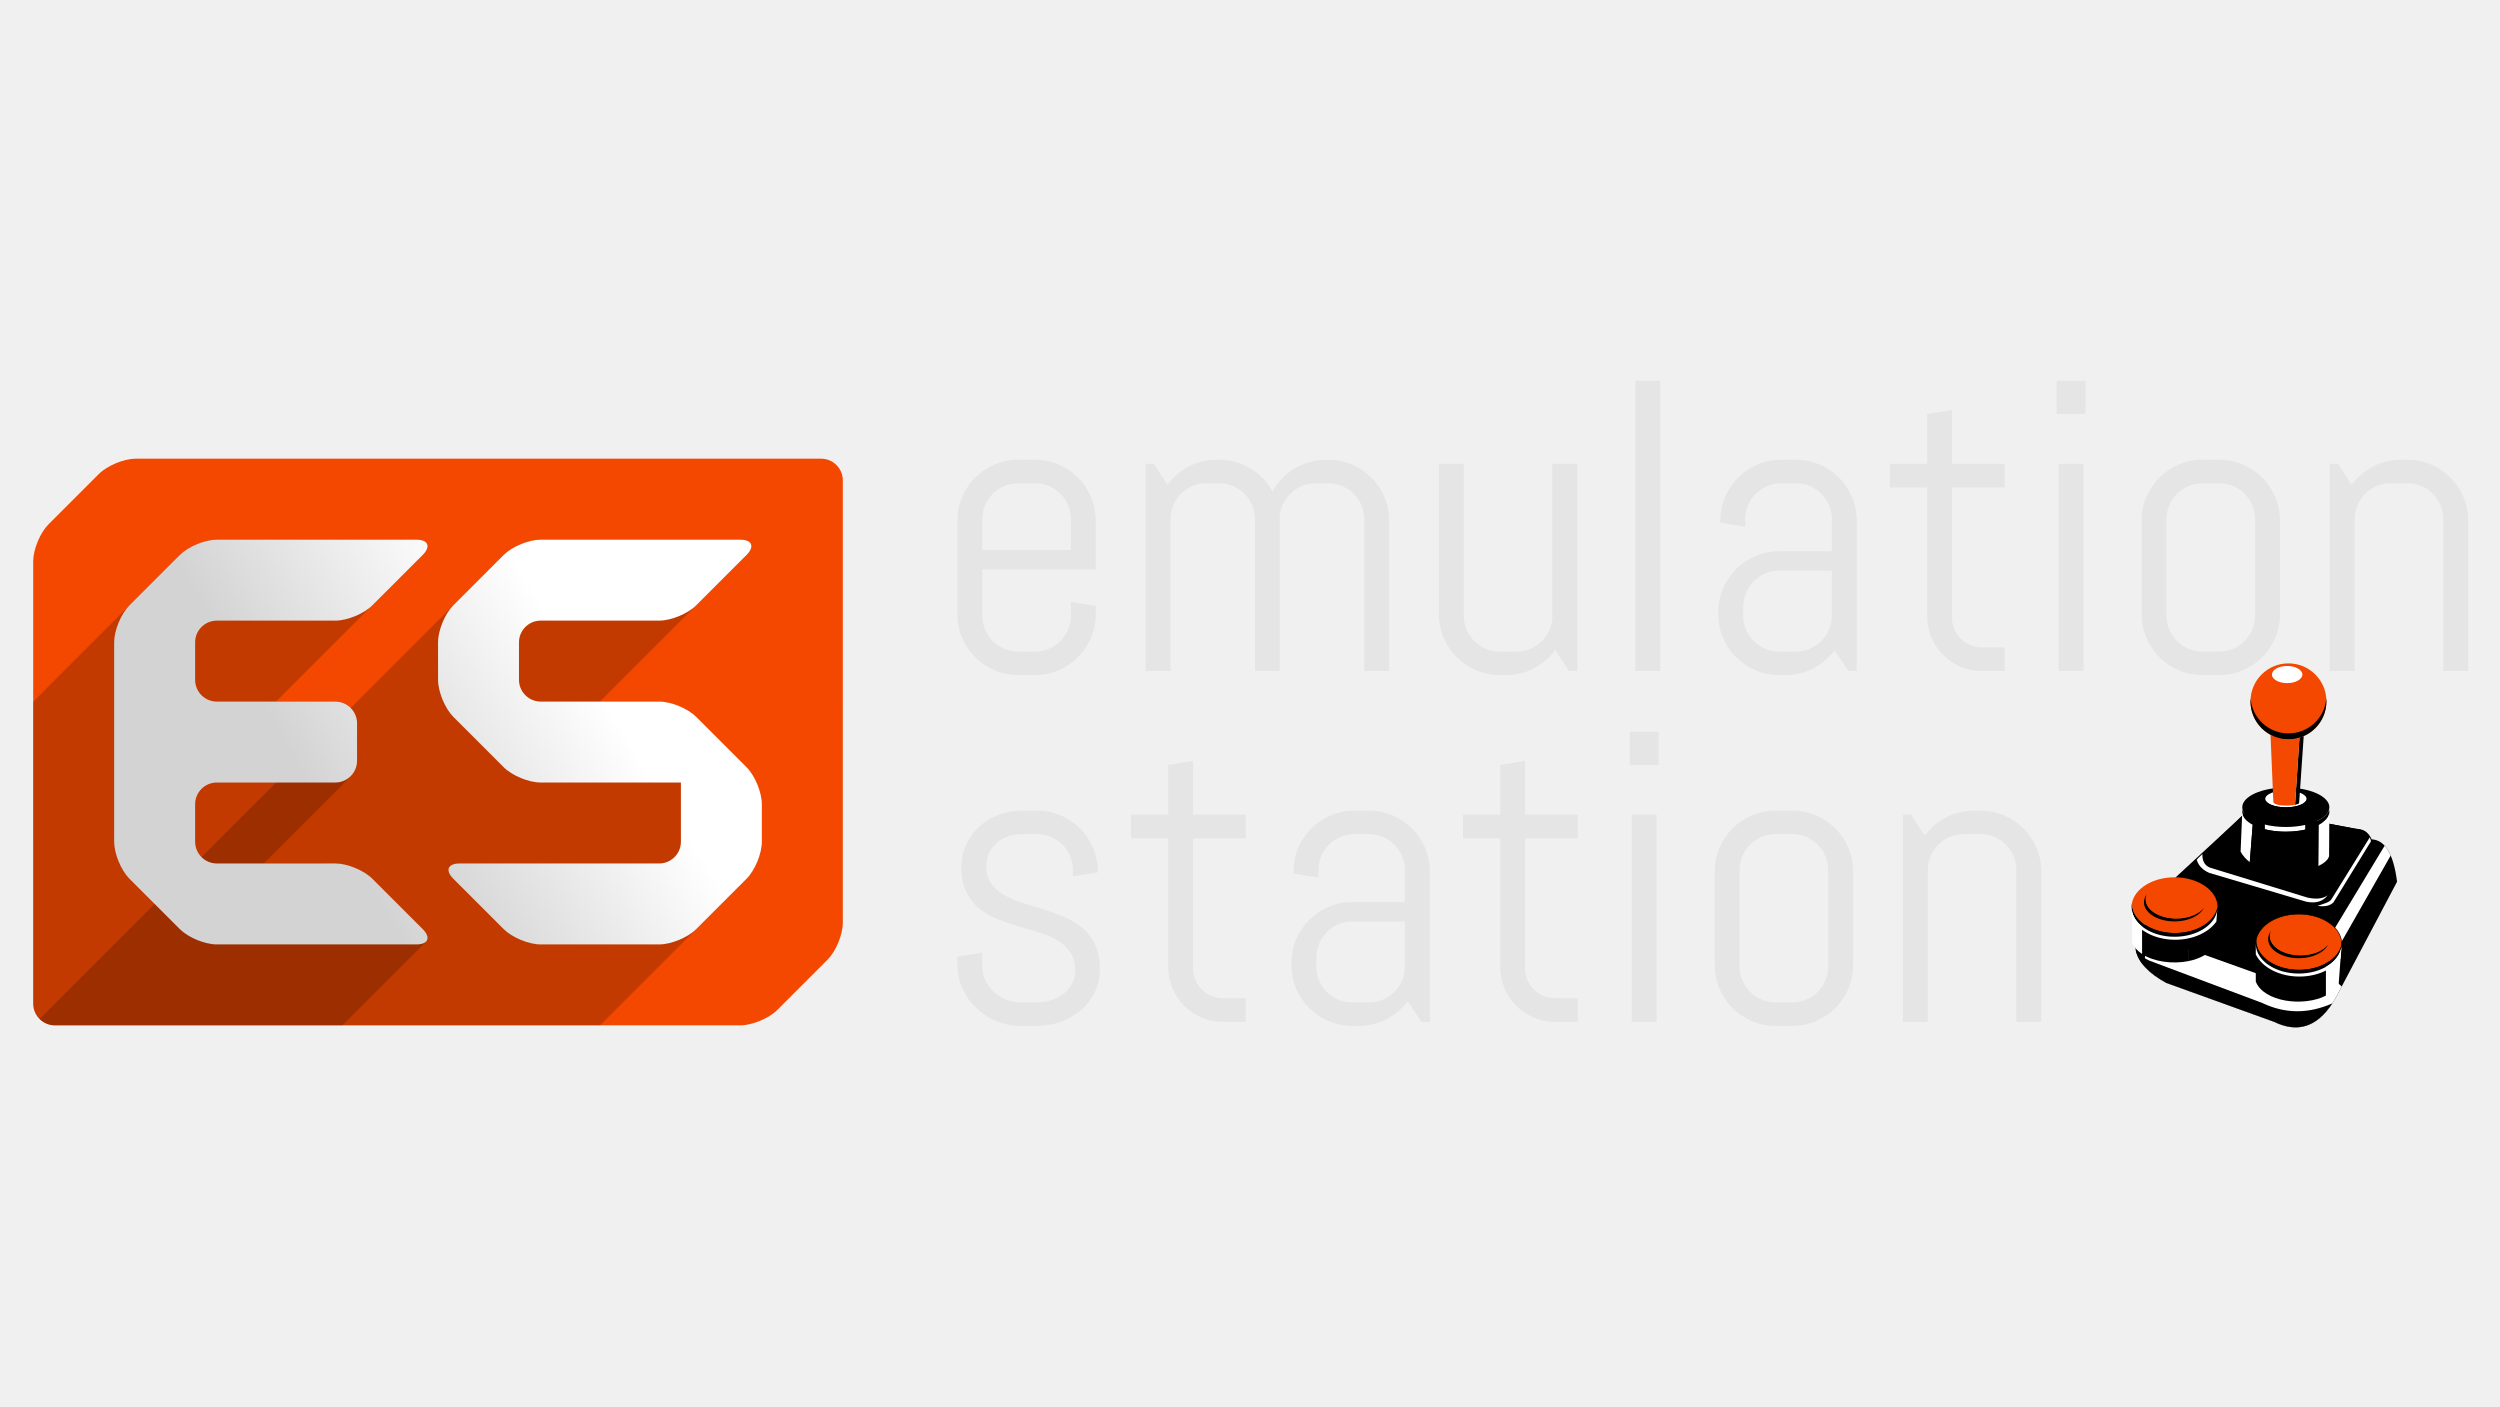
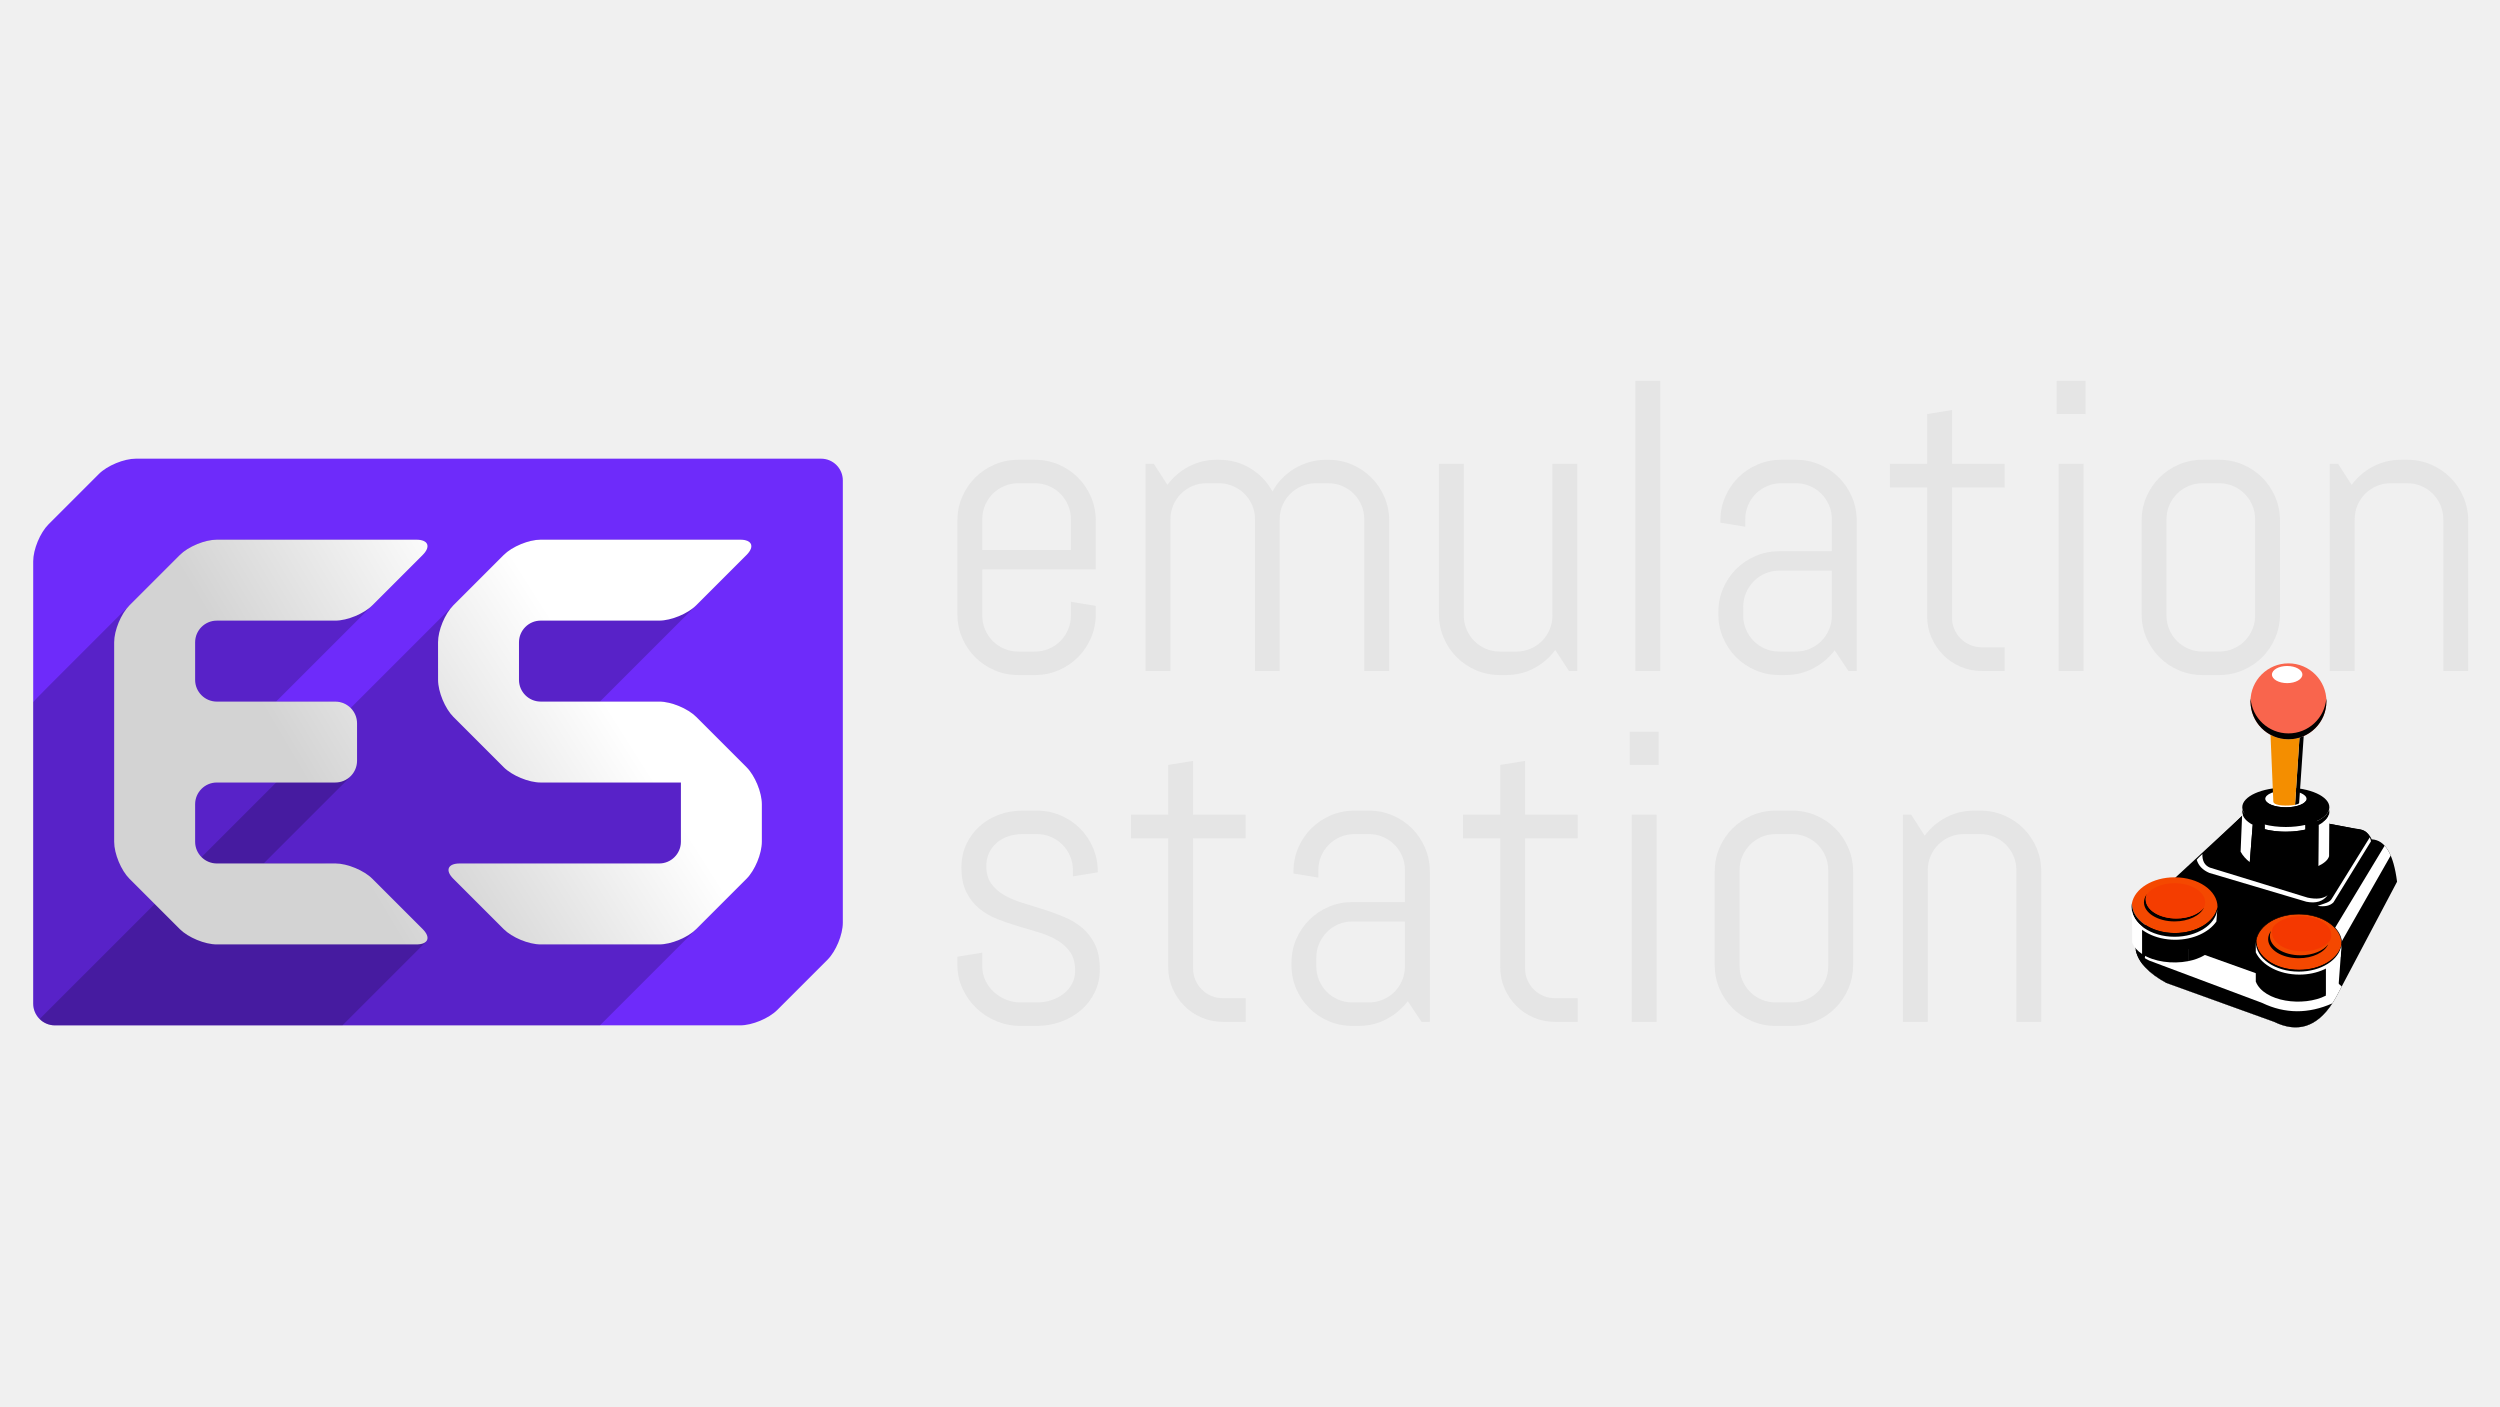
<svg xmlns="http://www.w3.org/2000/svg" width="1280" height="720">
  <defs>
    <linearGradient y2="0.058" x2="1.059" y1="1.274" x1="-0.479" id="SVGID_2_">
      <stop stop-color="#D3D3D3" offset="0.308" />
      <stop stop-color="#FFFFFF" offset="0.675" />
    </linearGradient>
    <linearGradient y2="-0.301" x2="1.669" y1="0.915" x1="0.08" id="SVGID_3_">
      <stop stop-color="#D3D3D3" offset="0.308" />
      <stop stop-color="#FFFFFF" offset="0.675" />
    </linearGradient>
  </defs>
  <g>
    <rect fill="none" id="canvas_background" height="402" width="582" y="-1" x="-1" />
  </g>
  <g>
    <g id="Layer_2" />
    <g id="Ebene_1">
-       <path id="svg_1" d="m431.529,442.097l0,0l0,0z" fill="#C90012" />
-       <path id="svg_2" d="m431.529,359.216l0,0l0,0z" fill="#C90012" />
-       <path id="svg_3" d="m431.529,276.306l0,0l0,0z" fill="#C90012" />
-       <path id="svg_4" d="m431.529,317.753l0,0l0,0z" fill="#C90012" />
-       <path id="svg_5" d="m431.529,483.544l0,0l0,0z" fill="#C90012" />
-       <path id="svg_6" d="m431.529,400.642l0,0l0,0z" fill="#C90012" />
-       <path id="svg_7" d="m431.529,234.842l0,0l0,0z" fill="#C90012" />
-       <path id="svg_8" d="m431.529,245.951c0,-6.11 -4.999,-11.108 -11.105,-11.108l-350.861,0c-6.112,0 -14.644,3.534 -18.963,7.855l-25.745,25.745c-4.322,4.321 -7.855,12.853 -7.855,18.963l0,226.468c0,6.111 4.999,11.109 11.106,11.109l350.86,0c6.107,0 14.644,-3.535 18.963,-7.854l25.741,-25.736c4.32,-4.316 7.854,-12.853 7.854,-18.965l0.005,-226.477z" style="fill: rgb(244, 72, 0);" />
+       <path id="svg_1" d="m431.529,442.097l0,0l0,0z" fill="#00BFC9" />
+       <path id="svg_2" d="m431.529,359.216l0,0l0,0z" fill="#00BFC9" />
+       <path id="svg_3" d="m431.529,276.306l0,0l0,0z" fill="#00BFC9" />
+       <path id="svg_4" d="m431.529,317.753l0,0l0,0z" fill="#00BFC9" />
+       <path id="svg_5" d="m431.529,483.544l0,0l0,0z" fill="#00BFC9" />
+       <path id="svg_6" d="m431.529,400.642l0,0l0,0z" fill="#00BFC9" />
+       <path id="svg_7" d="m431.529,234.842l0,0l0,0z" fill="#00BFC9" />
+       <path id="svg_8" d="m431.529,245.951c0,-6.11 -4.999,-11.108 -11.105,-11.108l-350.861,0c-6.112,0 -14.644,3.534 -18.963,7.855l-25.745,25.745c-4.322,4.321 -7.855,12.853 -7.855,18.963l0,226.468c0,6.111 4.999,11.109 11.106,11.109l350.86,0c6.107,0 14.644,-3.535 18.963,-7.854l25.741,-25.736c4.32,-4.316 7.854,-12.853 7.854,-18.965l0.005,-226.477z" style="fill: rgb(110, 43, 250);" />
      <path id="svg_9" d="m382.22,392.789l-25.729,-25.729c-4.319,-4.318 -12.854,-7.854 -18.963,-7.853l-19.248,0c-6.112,0.001 -11.11,0.001 -11.11,0.001s3.532,-3.534 7.854,-7.855l67.196,-67.193c4.32,-4.321 2.854,-7.855 -3.253,-7.855l-102.135,0c-6.111,0 -14.643,3.534 -18.963,7.855l-232.727,232.7c-1.825,1.821 -3.517,3.514 -4.871,4.866c2.012,2.011 4.786,3.259 7.836,3.259c0.005,0 0.01,0 0.016,0l99.953,0l167.988,0c6.111,0 11.122,-0.013 11.133,-0.023c0.015,-0.016 3.559,-3.562 7.88,-7.88l67.144,-67.132c4.32,-4.316 7.854,-12.853 7.854,-18.963l0,-19.235c-0.002,-6.112 -3.535,-14.648 -7.855,-18.963z" opacity="0.2" />
      <path id="svg_10" d="m276.824,400.649c-6.108,0 -14.643,-3.536 -18.96,-7.857l-25.71,-25.718c-4.321,-4.321 -7.857,-12.855 -7.865,-18.966l-0.012,-19.246c-0.008,-6.11 3.525,-14.643 7.846,-18.964l25.741,-25.737c4.321,-4.321 12.852,-7.855 18.963,-7.855l102.14,0c6.107,0 7.573,3.534 3.253,7.855l-25.741,25.737c-4.32,4.321 -12.852,7.855 -18.963,7.855l-60.688,0c-6.112,0 -11.11,4.998 -11.11,11.108l0,19.246c0,6.11 4.998,11.108 11.106,11.106l60.702,-0.007c6.107,-0.002 14.644,3.533 18.963,7.853l25.729,25.729c4.32,4.314 7.854,12.851 7.854,18.963l0,19.235c0,6.109 -3.532,14.646 -7.854,18.963l-25.74,25.74c-4.321,4.316 -12.853,7.854 -18.964,7.854l-60.688,0c-6.112,0 -14.643,-3.536 -18.963,-7.854l-25.741,-25.74c-4.32,-4.316 -2.858,-7.854 3.253,-7.854l102.14,0c6.112,0 11.11,-4.998 11.11,-11.108l0,-19.237c0,-6.112 0,-11.11 0.003,-11.11c0.004,0 -4.994,0 -11.103,0l-60.701,0.009z" fill="url(#SVGID_2_)" />
      <g id="svg_11" opacity="0.2">
        <path id="svg_12" d="m17.008,370.877c0,-6.109 0,-11.238 0,-11.393c0,-0.155 3.532,-3.818 7.854,-8.138l67.185,-67.186c4.321,-4.321 12.855,-7.855 18.963,-7.855l102.15,0c6.108,0 7.574,3.534 3.253,7.855l-67.197,67.182c-4.32,4.321 -7.853,7.855 -7.853,7.855s4.998,0.002 11.11,0.006l19.228,0.007c6.108,0.004 10.75,4.993 10.318,11.086l-1.114,15.593c-0.433,6.092 -1.707,11.997 -2.833,13.122c-1.125,1.125 -5.576,5.58 -9.896,9.896l-25.201,25.201c-4.32,4.315 -7.885,7.885 -7.922,7.918c-0.034,0.034 4.933,0.064 11.041,0.062l17.979,0c6.108,-0.004 14.784,3.379 19.281,7.519l26.836,24.694c4.497,4.137 8.181,7.623 8.058,7.75c-0.126,0.126 -3.766,3.762 -8.087,8.083l-34.827,34.85l-147.212,0.002c-6.107,0 -11.105,-4.998 -11.105,-11.11l-0.009,-142.999z" />
      </g>
      <path id="svg_13" d="m111.01,442.097c-6.107,0 -11.104,-4.998 -11.104,-11.108l0,-19.235c0,-6.112 4.998,-11.11 11.104,-11.11l60.69,0c6.108,0 11.106,-4.998 11.106,-11.108l0,-19.206c0,-6.112 -4.998,-11.11 -11.106,-11.11l-60.69,0c-6.107,0 -11.104,-4.998 -11.104,-11.108l0,-19.246c0,-6.11 4.998,-11.108 11.104,-11.108l60.69,0c6.108,0 14.643,-3.534 18.964,-7.854l25.749,-25.741c4.321,-4.319 2.855,-7.853 -3.253,-7.853l-102.15,0c-6.107,0 -14.643,3.534 -18.963,7.855l-25.737,25.735c-4.32,4.321 -7.857,12.854 -7.857,18.964l0,102.125c0,6.11 3.537,14.646 7.857,18.963l25.737,25.74c4.321,4.316 12.855,7.854 18.963,7.854l102.143,0c6.112,0 7.574,-3.536 3.253,-7.855l-25.741,-25.744c-4.32,-4.321 -12.854,-7.857 -18.964,-7.857l-60.691,0.007z" fill="url(#SVGID_3_)" />
      <g id="svg_14">
        <path id="svg_15" d="m558.605,326.562c-1.623,3.8 -3.851,7.115 -6.683,9.943c-2.832,2.836 -6.146,5.06 -9.947,6.682c-3.796,1.623 -7.838,2.434 -12.116,2.434l-8.496,0c-4.283,0 -8.324,-0.812 -12.121,-2.434c-3.8,-1.623 -7.115,-3.846 -9.942,-6.682c-2.836,-2.828 -5.063,-6.143 -6.683,-9.943c-1.626,-3.796 -2.435,-7.838 -2.435,-12.121l0,-47.858c0,-4.282 0.809,-8.324 2.435,-12.12c1.619,-3.801 3.847,-7.115 6.683,-9.947c2.827,-2.833 6.144,-5.056 9.942,-6.682c3.796,-1.619 7.838,-2.434 12.121,-2.434l8.496,0c4.278,0 8.319,0.815 12.116,2.434c3.8,1.626 7.115,3.85 9.947,6.682s5.06,6.146 6.683,9.947c1.623,3.796 2.434,7.838 2.434,12.12l0,24.964l-58.114,0l0,23.618c0,2.556 0.481,4.956 1.45,7.202c0.965,2.243 2.277,4.195 3.936,5.852c1.66,1.657 3.608,2.97 5.854,3.938c2.243,0.964 4.643,1.447 7.199,1.447l8.495,0c2.554,0 4.953,-0.482 7.199,-1.447c2.243,-0.968 4.195,-2.281 5.853,-3.938c1.657,-1.657 2.971,-3.609 3.938,-5.852c0.964,-2.246 1.451,-4.646 1.451,-7.202l0,-7.042l12.739,2.07l0,4.248c-0.001,4.283 -0.81,8.324 -2.434,12.121zm-10.306,-60.707c0,-2.553 -0.486,-4.952 -1.451,-7.199c-0.968,-2.243 -2.28,-4.194 -3.938,-5.852c-1.656,-1.658 -3.608,-2.97 -5.852,-3.938c-2.248,-0.964 -4.646,-1.45 -7.199,-1.45l-8.496,0c-2.557,0 -4.956,0.486 -7.199,1.45c-2.246,0.969 -4.194,2.281 -5.855,3.938c-1.656,1.657 -2.97,3.609 -3.934,5.852c-0.969,2.247 -1.451,4.646 -1.451,7.199l0,15.745l45.375,0l0,-15.745l0,0z" fill="#e5e5e5" />
        <path id="svg_16" d="m698.506,343.55l0,-77.695c0,-2.553 -0.482,-4.952 -1.45,-7.199c-0.969,-2.243 -2.276,-4.194 -3.938,-5.853c-1.652,-1.657 -3.608,-2.97 -5.853,-3.938c-2.246,-0.964 -4.646,-1.45 -7.198,-1.45l-6.317,0c-2.558,0 -4.956,0.486 -7.202,1.45c-2.243,0.969 -4.21,2.281 -5.901,3.938c-1.695,1.657 -3.023,3.609 -3.991,5.853c-0.966,2.247 -1.445,4.646 -1.445,7.199l0,77.695l-12.644,0l0,-77.695c0,-2.553 -0.481,-4.952 -1.449,-7.199c-0.969,-2.243 -2.296,-4.194 -3.987,-5.853c-1.69,-1.657 -3.658,-2.97 -5.905,-3.938c-2.242,-0.964 -4.643,-1.45 -7.199,-1.45l-6.317,0c-2.558,0 -4.956,0.486 -7.198,1.45c-2.247,0.969 -4.195,2.281 -5.854,3.938c-1.657,1.657 -2.97,3.609 -3.936,5.853c-0.968,2.247 -1.45,4.646 -1.45,7.199l0,77.695l-12.74,0l0,-106.076l4.244,0l6.942,10.773c2.899,-3.938 6.54,-7.061 10.931,-9.376c4.382,-2.312 9.166,-3.471 14.344,-3.471l1.037,0c6.009,0 11.428,1.485 16.266,4.455c4.833,2.97 8.563,6.908 11.188,11.811c1.312,-2.419 2.936,-4.627 4.868,-6.629c1.934,-2.005 4.075,-3.712 6.423,-5.128c2.35,-1.416 4.905,-2.522 7.668,-3.318c2.761,-0.792 5.627,-1.19 8.597,-1.19l1.037,0c4.278,0 8.319,0.815 12.12,2.434c3.797,1.626 7.114,3.85 9.946,6.682c2.828,2.832 5.057,6.146 6.684,9.947c1.618,3.796 2.435,7.838 2.435,12.12l0,76.968l-12.747,0l0,-0.002l-0.009,0z" fill="#e5e5e5" />
        <path id="svg_17" d="m803.343,343.55l-7.046,-10.773c-2.9,3.938 -6.525,7.061 -10.878,9.376c-4.348,2.312 -9.115,3.467 -14.294,3.467l-3.211,0c-4.286,0 -8.323,-0.812 -12.12,-2.434c-3.801,-1.623 -7.114,-3.846 -9.946,-6.682c-2.832,-2.828 -5.061,-6.143 -6.684,-9.943c-1.622,-3.796 -2.434,-7.838 -2.434,-12.121l0,-76.966l12.743,0l0,77.691c0,2.556 0.481,4.956 1.446,7.202c0.969,2.243 2.28,4.195 3.938,5.852c1.657,1.657 3.609,2.97 5.853,3.938c2.242,0.964 4.646,1.447 7.203,1.447l8.496,0c2.549,0 4.952,-0.482 7.193,-1.447c2.243,-0.968 4.198,-2.281 5.854,-3.938c1.657,-1.657 2.971,-3.609 3.936,-5.852c0.969,-2.246 1.454,-4.646 1.454,-7.202l0,-77.691l12.736,0l0,106.076l-4.239,0z" fill="#e5e5e5" />
        <path id="svg_18" d="m837.319,343.55l0,-148.55l12.739,0l0,148.55l-12.739,0z" fill="#e5e5e5" />
        <path id="svg_19" d="m946.404,343.55l-7.047,-10.567c-2.899,3.8 -6.524,6.854 -10.881,9.17c-4.348,2.312 -9.115,3.467 -14.289,3.467l-3.216,0c-4.282,0 -8.319,-0.812 -12.116,-2.434c-3.805,-1.623 -7.118,-3.846 -9.946,-6.682c-2.836,-2.828 -5.063,-6.143 -6.683,-9.943c-1.627,-3.796 -2.436,-7.838 -2.436,-12.121l0,-1.037c0,-4.279 0.809,-8.32 2.436,-12.121c1.618,-3.796 3.847,-7.111 6.683,-9.943c2.828,-2.832 6.144,-5.06 9.946,-6.682c3.797,-1.623 7.834,-2.434 12.116,-2.434l26.937,0l0,-16.368c0,-2.553 -0.481,-4.952 -1.45,-7.199c-0.969,-2.243 -2.276,-4.194 -3.938,-5.852c-1.652,-1.657 -3.608,-2.97 -5.853,-3.938c-2.246,-0.964 -4.646,-1.45 -7.198,-1.45l-7.459,0c-2.558,0 -4.956,0.486 -7.197,1.45c-2.248,0.969 -4.195,2.281 -5.856,3.938c-1.652,1.657 -2.97,3.609 -3.935,5.852c-0.969,2.247 -1.45,4.646 -1.45,7.199l0,3.835l-12.74,-2.075l0,-1.033c0,-4.282 0.812,-8.324 2.436,-12.12c1.622,-3.801 3.851,-7.115 6.683,-9.947c2.828,-2.833 6.146,-5.056 9.942,-6.682c3.796,-1.619 7.839,-2.434 12.12,-2.434l7.459,0c4.278,0 8.319,0.815 12.117,2.434c3.8,1.626 7.113,3.85 9.949,6.682c2.828,2.832 5.057,6.146 6.68,9.947c1.622,3.796 2.434,7.838 2.434,12.12l0,76.968l-4.248,0l0,0zm-8.497,-51.383l-26.937,0c-2.558,0 -4.956,0.486 -7.199,1.451c-2.245,0.968 -4.193,2.296 -5.852,3.988c-1.661,1.695 -2.971,3.663 -3.938,5.905c-0.97,2.247 -1.451,4.646 -1.451,7.203l0,4.451c0,2.556 0.481,4.956 1.451,7.202c0.968,2.243 2.275,4.195 3.938,5.852c1.656,1.657 3.604,2.97 5.852,3.938c2.243,0.964 4.644,1.447 7.199,1.447l8.496,0c2.553,0 4.952,-0.482 7.198,-1.447c2.242,-0.968 4.198,-2.281 5.853,-3.938c1.661,-1.657 2.971,-3.609 3.938,-5.852c0.969,-2.246 1.45,-4.646 1.45,-7.202l0.002,-22.998l0,0z" fill="#e5e5e5" />
        <path id="svg_20" d="m1014.771,343.55c-3.864,0 -7.509,-0.724 -10.931,-2.174c-3.418,-1.451 -6.389,-3.456 -8.909,-6.009c-2.52,-2.557 -4.523,-5.526 -6.009,-8.91c-1.485,-3.383 -2.225,-7.007 -2.225,-10.876l0,-65.991l-19.063,0l0,-12.116l19.063,0l0,-25.485l12.739,-2.07l0,27.555l26.937,0l0,12.116l-26.937,0l0,66.611c0,2.143 0.398,4.129 1.194,5.955c0.788,1.833 1.879,3.437 3.261,4.818c1.383,1.381 3.004,2.472 4.868,3.264c1.866,0.792 3.864,1.189 6.009,1.189l11.604,0l0,12.121l-11.601,0.002l0,0z" fill="#e5e5e5" />
        <path id="svg_21" d="m1052.996,211.989l0,-16.989l14.814,0l0,16.989l-14.814,0zm1.037,131.561l0,-106.076l12.74,0l0,106.076l-12.74,0z" fill="#e5e5e5" />
        <path id="svg_22" d="m1164.93,326.562c-1.623,3.8 -3.852,7.115 -6.679,9.943c-2.837,2.836 -6.149,5.06 -9.95,6.682c-3.797,1.623 -7.838,2.434 -12.116,2.434l-8.496,0c-4.282,0 -8.319,-0.812 -12.116,-2.434c-3.805,-1.623 -7.119,-3.846 -9.946,-6.682c-2.837,-2.828 -5.062,-6.143 -6.683,-9.943c-1.627,-3.796 -2.436,-7.838 -2.436,-12.121l0,-47.858c0,-4.282 0.809,-8.324 2.436,-12.12c1.619,-3.801 3.846,-7.115 6.683,-9.947c2.827,-2.833 6.144,-5.056 9.946,-6.682c3.797,-1.619 7.834,-2.434 12.116,-2.434l8.496,0c4.278,0 8.319,0.815 12.116,2.434c3.801,1.626 7.114,3.85 9.95,6.682c2.827,2.832 5.056,6.146 6.679,9.947c1.622,3.796 2.435,7.838 2.435,12.12l0,47.858c-0.002,4.283 -0.813,8.324 -2.435,12.121zm-10.308,-60.707c0,-2.553 -0.481,-4.952 -1.449,-7.199c-0.97,-2.243 -2.276,-4.194 -3.938,-5.852c-1.653,-1.657 -3.608,-2.97 -5.853,-3.938c-2.246,-0.964 -4.646,-1.45 -7.199,-1.45l-8.496,0c-2.557,0 -4.955,0.486 -7.197,1.45c-2.247,0.969 -4.194,2.281 -5.853,3.938c-1.661,1.657 -2.971,3.609 -3.938,5.852c-0.97,2.247 -1.45,4.646 -1.45,7.199l0,49.309c0,2.556 0.48,4.956 1.45,7.202c0.968,2.243 2.276,4.195 3.938,5.852c1.656,1.657 3.604,2.97 5.853,3.938c2.242,0.964 4.643,1.447 7.197,1.447l8.496,0c2.554,0 4.953,-0.482 7.199,-1.447c2.243,-0.968 4.197,-2.281 5.853,-3.938c1.661,-1.657 2.97,-3.609 3.938,-5.852c0.968,-2.246 1.449,-4.646 1.449,-7.202l0,-49.309z" fill="#e5e5e5" />
        <path id="svg_23" d="m1250.964,343.55l0,-77.695c0,-2.553 -0.485,-4.952 -1.451,-7.199c-0.969,-2.243 -2.28,-4.194 -3.935,-5.853c-1.661,-1.657 -3.612,-2.97 -5.855,-3.938c-2.242,-0.964 -4.646,-1.45 -7.197,-1.45l-8.492,0c-2.558,0 -4.96,0.486 -7.203,1.45c-2.241,0.969 -4.193,2.281 -5.854,3.938c-1.652,1.657 -2.97,3.609 -3.935,5.853c-0.969,2.247 -1.45,4.646 -1.45,7.199l0,77.695l-12.74,0l0,-106.076l4.248,0l6.938,10.773c2.9,-3.938 6.541,-7.061 10.931,-9.376c4.382,-2.312 9.166,-3.471 14.349,-3.471l3.211,0c4.281,0 8.319,0.815 12.12,2.434c3.797,1.626 7.11,3.85 9.942,6.682s5.061,6.146 6.683,9.947c1.623,3.796 2.436,7.838 2.436,12.12l0,76.968l-12.746,-0.001l0,0z" fill="#e5e5e5" />
        <path id="svg_24" d="m563.109,496.258c0,4.278 -0.865,8.198 -2.588,11.757c-1.729,3.562 -4.075,6.613 -7.045,9.17c-2.971,2.559 -6.406,4.539 -10.308,5.955c-3.903,1.416 -7.995,2.12 -12.276,2.12l-8.492,0c-4.283,0 -8.377,-0.812 -12.277,-2.434c-3.903,-1.623 -7.32,-3.843 -10.257,-6.684c-2.937,-2.823 -5.28,-6.14 -7.042,-9.942c-1.76,-3.797 -2.641,-7.838 -2.641,-12.116l0,-4.248l12.739,-2.074l0,7.042c0,2.558 0.531,4.961 1.604,7.202c1.07,2.243 2.503,4.194 4.301,5.854c1.795,1.653 3.866,2.971 6.217,3.936c2.346,0.965 4.799,1.447 7.354,1.447l8.491,0c2.558,0 5.006,-0.376 7.355,-1.135c2.347,-0.766 4.438,-1.853 6.27,-3.269c1.829,-1.416 3.28,-3.123 4.352,-5.129c1.068,-1.997 1.604,-4.277 1.604,-6.835c0,-3.797 -0.826,-6.903 -2.487,-9.323c-1.657,-2.419 -3.851,-4.438 -6.575,-6.062c-2.729,-1.623 -5.836,-2.964 -9.322,-4.034c-3.49,-1.071 -7.064,-2.145 -10.725,-3.215c-3.663,-1.071 -7.236,-2.296 -10.725,-3.674c-3.485,-1.388 -6.594,-3.2 -9.322,-5.442c-2.729,-2.242 -4.918,-5.06 -6.575,-8.442c-1.661,-3.384 -2.487,-7.593 -2.487,-12.638c0,-4.278 0.826,-8.196 2.487,-11.757c1.657,-3.561 3.899,-6.613 6.731,-9.17s6.127,-4.539 9.894,-5.955c3.763,-1.416 7.785,-2.128 12.067,-2.128l7.459,0c4.282,0 8.323,0.819 12.12,2.435c3.796,1.631 7.115,3.852 9.947,6.683c2.827,2.834 5.056,6.146 6.683,9.951c1.618,3.797 2.434,7.838 2.434,12.116l0,0.413l-12.744,2.074l0,-3.215c0,-2.55 -0.48,-4.953 -1.45,-7.195c-0.97,-2.241 -2.276,-4.193 -3.935,-5.854c-1.657,-1.653 -3.608,-2.972 -5.854,-3.937c-2.243,-0.964 -4.644,-1.453 -7.198,-1.453l-7.459,0c-2.554,0 -4.957,0.384 -7.199,1.142c-2.243,0.766 -4.195,1.853 -5.853,3.261c-1.657,1.424 -2.971,3.13 -3.938,5.128c-0.97,2.006 -1.451,4.287 -1.451,6.844c0,3.658 0.831,6.646 2.488,8.955c1.657,2.319 3.85,4.271 6.579,5.855c2.725,1.592 5.833,2.916 9.322,3.985c3.486,1.072 7.042,2.175 10.67,3.314c3.625,1.141 7.181,2.436 10.67,3.889c3.486,1.446 6.595,3.314 9.323,5.588c2.729,2.28 4.922,5.129 6.579,8.552c1.658,3.423 2.485,7.648 2.485,12.692z" fill="#e5e5e5" />
        <path id="svg_25" d="m626.196,523.194c-3.865,0 -7.509,-0.729 -10.927,-2.175c-3.421,-1.455 -6.392,-3.461 -8.909,-6.01c-2.521,-2.557 -4.522,-5.524 -6.009,-8.908c-1.484,-3.385 -2.229,-7.013 -2.229,-10.877l0,-65.996l-19.059,0l0,-12.116l19.059,0l0,-25.479l12.74,-2.072l0,27.555l26.938,0l0,12.117l-26.937,0l0,66.613c0,2.145 0.397,4.126 1.193,5.955c0.792,1.829 1.879,3.438 3.262,4.813c1.381,1.386 3.004,2.473 4.867,3.27c1.868,0.788 3.869,1.188 6.008,1.188l11.604,0l0,12.123l-11.601,-0.001l0,0z" fill="#e5e5e5" />
        <path id="svg_26" d="m727.821,523.194l-7.042,-10.57c-2.899,3.804 -6.527,6.856 -10.876,9.169c-4.353,2.313 -9.116,3.468 -14.3,3.468l-3.207,0c-4.285,0 -8.327,-0.812 -12.123,-2.434c-3.802,-1.623 -7.114,-3.844 -9.943,-6.685c-2.836,-2.823 -5.063,-6.139 -6.682,-9.941c-1.627,-3.796 -2.436,-7.839 -2.436,-12.116l0,-1.041c0,-4.277 0.809,-8.32 2.436,-12.116c1.617,-3.797 3.846,-7.109 6.682,-9.941c2.829,-2.832 6.144,-5.062 9.943,-6.684c3.796,-1.622 7.838,-2.435 12.123,-2.435l26.933,0l0,-16.372c0,-2.549 -0.485,-4.953 -1.449,-7.195c-0.97,-2.241 -2.28,-4.193 -3.936,-5.854c-1.661,-1.653 -3.612,-2.972 -5.854,-3.937c-2.242,-0.964 -4.646,-1.453 -7.199,-1.453l-7.459,0c-2.557,0 -4.955,0.489 -7.201,1.453c-2.243,0.965 -4.194,2.281 -5.853,3.937c-1.657,1.66 -2.971,3.612 -3.936,5.854c-0.97,2.242 -1.45,4.646 -1.45,7.195l0,3.834l-12.744,-2.074l0,-1.032c0,-4.278 0.813,-8.319 2.436,-12.116c1.623,-3.806 3.85,-7.117 6.683,-9.95c2.832,-2.832 6.146,-5.052 9.946,-6.684c3.796,-1.614 7.838,-2.435 12.119,-2.435l7.459,0c4.283,0 8.32,0.818 12.121,2.435c3.797,1.632 7.109,3.852 9.941,6.684c2.832,2.833 5.061,6.146 6.684,9.95c1.623,3.797 2.435,7.838 2.435,12.116l0,76.972l-4.251,-0.002l0,0zm-8.493,-51.384l-26.932,0c-2.562,0 -4.961,0.482 -7.202,1.447c-2.247,0.974 -4.193,2.296 -5.854,3.988c-1.657,1.699 -2.971,3.666 -3.936,5.908c-0.969,2.241 -1.45,4.646 -1.45,7.202l0,4.446c0,2.559 0.481,4.96 1.45,7.202c0.965,2.243 2.276,4.194 3.936,5.855c1.661,1.651 3.607,2.97 5.854,3.935c2.241,0.965 4.643,1.447 7.202,1.447l8.491,0c2.554,0 4.957,-0.482 7.199,-1.447c2.241,-0.965 4.193,-2.28 5.854,-3.935c1.652,-1.661 2.966,-3.612 3.936,-5.855c0.964,-2.242 1.449,-4.646 1.449,-7.202l0.003,-22.991l0,0z" fill="#e5e5e5" />
        <path id="svg_27" d="m796.193,523.194c-3.869,0 -7.514,-0.729 -10.928,-2.175c-3.421,-1.455 -6.392,-3.461 -8.908,-6.01c-2.526,-2.557 -4.523,-5.524 -6.01,-8.908c-1.484,-3.385 -2.229,-7.013 -2.229,-10.877l0,-65.996l-19.059,0l0,-12.116l19.059,0l0,-25.479l12.741,-2.072l0,27.555l26.932,0l0,12.117l-26.931,0l0,66.613c0,2.145 0.395,4.126 1.188,5.955c0.796,1.829 1.883,3.438 3.266,4.813c1.382,1.386 3.005,2.473 4.867,3.27c1.864,0.788 3.869,1.188 6.01,1.188l11.6,0l0,12.123l-11.598,-0.001l0,0z" fill="#e5e5e5" />
        <path id="svg_28" d="m834.419,391.632l0,-16.987l14.813,0l0,16.987l-14.813,0zm1.036,131.562l0,-106.081l12.74,0l0,106.081l-12.74,0l0,0z" fill="#e5e5e5" />
        <path id="svg_29" d="m946.352,506.201c-1.623,3.805 -3.851,7.118 -6.683,9.941c-2.832,2.841 -6.146,5.062 -9.942,6.685c-3.802,1.622 -7.839,2.434 -12.121,2.434l-8.492,0c-4.286,0 -8.327,-0.812 -12.124,-2.434c-3.796,-1.623 -7.109,-3.844 -9.941,-6.685c-2.832,-2.823 -5.061,-6.139 -6.684,-9.941c-1.623,-3.796 -2.436,-7.839 -2.436,-12.116l0,-47.861c0,-4.278 0.813,-8.319 2.436,-12.116c1.623,-3.806 3.852,-7.117 6.684,-9.95c2.831,-2.832 6.146,-5.052 9.941,-6.684c3.797,-1.614 7.838,-2.435 12.124,-2.435l8.492,0c4.282,0 8.319,0.819 12.121,2.435c3.797,1.632 7.11,3.852 9.942,6.684c2.831,2.833 5.06,6.146 6.683,9.95c1.622,3.797 2.434,7.838 2.434,12.116l0,47.861c-0.003,4.278 -0.812,8.32 -2.434,12.116zm-10.308,-60.705c0,-2.549 -0.485,-4.953 -1.45,-7.195c-0.968,-2.241 -2.281,-4.193 -3.936,-5.854c-1.661,-1.653 -3.611,-2.972 -5.854,-3.937c-2.241,-0.964 -4.646,-1.453 -7.198,-1.453l-8.492,0c-2.558,0 -4.96,0.489 -7.202,1.453c-2.242,0.965 -4.193,2.281 -5.854,3.937c-1.652,1.66 -2.97,3.612 -3.936,5.854c-0.968,2.242 -1.449,4.646 -1.449,7.195l0,49.31c0,2.558 0.481,4.959 1.449,7.201c0.966,2.243 2.281,4.194 3.936,5.855c1.661,1.651 3.612,2.97 5.854,3.935c2.242,0.966 4.646,1.447 7.202,1.447l8.492,0c2.554,0 4.957,-0.481 7.198,-1.447c2.243,-0.965 4.193,-2.28 5.854,-3.935c1.652,-1.661 2.968,-3.612 3.936,-5.855c0.965,-2.242 1.45,-4.646 1.45,-7.201l0,-49.31z" fill="#e5e5e5" />
        <path id="svg_30" d="m1032.385,523.194l0,-77.698c0,-2.549 -0.481,-4.953 -1.449,-7.195c-0.97,-2.241 -2.277,-4.193 -3.938,-5.854c-1.652,-1.653 -3.608,-2.972 -5.853,-3.937c-2.246,-0.964 -4.646,-1.453 -7.198,-1.453l-8.496,0c-2.558,0 -4.956,0.489 -7.198,1.453c-2.246,0.965 -4.193,2.281 -5.853,3.937c-1.661,1.66 -2.97,3.612 -3.938,5.854c-0.97,2.242 -1.451,4.646 -1.451,7.195l0,77.698l-12.739,0l0,-106.081l4.243,0l6.942,10.775c2.9,-3.939 6.545,-7.063 10.931,-9.375c4.387,-2.312 9.17,-3.477 14.345,-3.477l3.215,0c4.278,0 8.32,0.818 12.117,2.436c3.8,1.629 7.114,3.851 9.95,6.683c2.827,2.833 5.056,6.146 6.679,9.951c1.622,3.795 2.435,7.838 2.435,12.114l0,76.974l-12.744,0l0,0z" fill="#e5e5e5" />
      </g>
    </g>
    <g id="Layer_3" />
  </g>
  <g id="layer1" transform="matrix(-0.190313, 0, 0, 0.190313, 1229.864, 336.7184)" style="">
    <g style="fill:#ff0000" id="g2180" transform="matrix(1.583409,0,0,1.583409,-113.1021,-535.9365)">
-       <path d="M 199.98,412.673 C 199.98,377.048 228.858,348.17 264.483,348.17 C 300.108,348.17 328.987,377.048 328.987,412.673 C 328.987,448.298 300.108,477.177 264.483,477.177 C 228.858,477.177 199.98,448.298 199.98,412.673 z " id="path2182" style="fill: rgb(244, 72, 0);" />
+       <path d="M 199.98,412.673 C 199.98,377.048 228.858,348.17 264.483,348.17 C 300.108,348.17 328.987,377.048 328.987,412.673 C 328.987,448.298 300.108,477.177 264.483,477.177 C 228.858,477.177 199.98,448.298 199.98,412.673 z " id="path2182" style="fill: rgb(249, 101, 77);" />
    </g>
    <g style="fill:#ff0000" id="g2184" transform="matrix(1.583409,0,0,1.583409,-113.1021,-535.9365)">
      <path d="" id="path2186" />
    </g>
    <g style="fill:#000000" id="g2188" transform="matrix(1.583409,0,0,1.583409,-113.1021,-535.9365)">
      <path d="M 79.966,719.19 L 182.966,914.19 C 210.33,964.032 245.664,978.366 288.966,957.19 L 471.966,891.19 C 508.694,871.148 526.361,848.147 524.966,822.19 L 460.966,716.19 L 329.966,595.19 L 150.966,629.19 C 137.771,629.387 128.437,635.388 122.966,647.19 C 100.246,648.241 85.913,672.241 79.966,719.19 z " id="path2190" />
    </g>
    <g style="fill:#000000" id="g2192" transform="matrix(1.583409,0,0,1.583409,-113.1021,-535.9365)">
      <path d="M 122.966,665.19 C 122.903,645.99 128.237,634.656 138.966,631.19 L 330.966,595.19 L 416.966,678.19 C 423.735,684.767 426.068,691.434 423.966,698.19 C 426.491,706.828 425.491,714.495 420.966,721.19 L 230.966,780.19 C 207.399,780.299 194.065,776.965 190.966,770.19 L 122.966,665.19 z " id="path2194" />
    </g>
    <g style="fill:#ffffff" id="g2196" transform="matrix(1.583409,0,0,1.583409,-113.1021,-535.9365)">
      <path d="M 410.693,672.136 L 416.966,678.19 C 418.246,679.434 419.368,680.681 420.33,681.932 C 417.315,691.962 410.193,699.382 398.966,704.19 L 233.966,753.19 C 217.691,756.403 205.691,752.736 197.966,742.19 C 205.461,748.013 216.794,749.347 231.966,746.19 L 397.966,695.19 C 406.873,691.457 411.115,683.772 410.693,672.136 z " id="path2198" />
    </g>
    <g style="fill:#ffffff" id="g2200" transform="matrix(1.583409,0,0,1.583409,-113.1021,-535.9365)">
      <path d="M 124.275,650.464 C 124.79,648.008 125.456,645.774 126.275,643.761 L 190.966,748.19 C 194.159,754.453 203.966,756.19 214.966,760.19 C 202.667,762.05 193.667,760.05 187.966,754.19 L 124.275,650.464 z " id="path2202" />
    </g>
    <g style="fill:#ffffff" id="g2204" transform="matrix(1.583409,0,0,1.583409,-113.1021,-535.9365)">
      <path d="M 511.717,860.237 C 502.871,871.238 489.621,881.556 471.966,891.19 L 288.966,957.19 C 245.664,978.366 210.33,964.032 182.966,914.19 L 173.928,897.08 L 181.966,890.19 C 190.966,920.19 257.966,931.19 306.966,898.19 L 318.966,847.19 L 449.966,804.19 L 505.966,838.19 L 511.717,860.237 z " id="path2206" />
    </g>
    <g style="fill:#000000" id="g2208" transform="matrix(1.583409,0,0,1.583409,-113.1021,-535.9365)">
      <path d="M 524.039,835.1 C 519.844,855.839 502.486,874.536 471.966,891.19 L 288.966,957.19 C 249.262,976.607 216.256,966.169 189.951,925.878 C 230.63,943.925 270.303,943.696 308.966,925.19 L 500.966,853.19 C 508.263,850.124 515.955,844.094 524.039,835.1 z " id="path2210" />
    </g>
    <g style="fill:#ffffff" id="g2212" transform="matrix(1.583409,0,0,1.583409,-113.1021,-535.9365)">
      <path d="M 90.776,674.671 C 93.731,667.814 97.153,662.238 101.044,657.943 L 189.966,805.19 L 179.966,831.19 L 90.776,674.671 z " id="path2214" />
    </g>
    <g style="fill:#000000" id="g2216" transform="matrix(1.583409,0,0,1.583409,-113.1021,-535.9365)">
      <path d="M 307.966,837.19 L 489.966,772.19 L 485.966,815.19 L 295.966,883.19 L 307.966,837.19 z " id="path2218" />
    </g>
    <g style="fill:#000000" id="g2220" transform="matrix(1.583409,0,0,1.583409,-113.1021,-535.9365)">
      <path d="M 194.966,592.69 C 194.966,574.189 228.096,559.19 268.966,559.19 C 309.836,559.19 342.966,574.189 342.966,592.69 C 342.966,611.192 309.836,626.19 268.966,626.19 C 228.096,626.19 194.966,611.192 194.966,592.69 z " id="path2222" />
    </g>
    <g style="fill:#000000" id="g2224" transform="matrix(1.583409,0,0,1.583409,-113.1021,-535.9365)">
      <path d="" id="path2226" />
    </g>
    <g style="fill:#000000" id="g2228" transform="matrix(1.583409,0,0,1.583409,-113.1021,-535.9365)">
      <path d="M 195.488,596.69 C 198.49,608.112 214.186,617.771 236.056,622.703 L 236.056,630.703 C 211.68,625.205 194.966,613.832 194.966,600.69 C 194.966,599.337 195.143,598.002 195.488,596.69 z " id="path2230" />
    </g>
    <g style="fill:#ffffff" id="g2232" transform="matrix(1.583409,0,0,1.583409,-113.1021,-535.9365)">
      <path d="M 268.966,626.19 C 281.983,626.19 294.216,624.669 304.889,621.985 L 304.889,629.985 C 294.216,632.669 281.984,634.19 268.966,634.19 C 257.143,634.19 245.969,632.935 236.056,630.703 L 236.056,622.703 C 245.969,624.935 257.144,626.19 268.966,626.19 z " id="path2234" />
    </g>
    <g style="fill:#000000" id="g2236" transform="matrix(1.583409,0,0,1.583409,-113.1021,-535.9365)">
      <path d="M 342.966,600.69 C 342.966,613.291 327.6,624.266 304.889,629.985 L 304.889,621.985 C 325.161,616.88 339.58,607.588 342.444,596.69 C 342.789,598.002 342.966,599.337 342.966,600.69 z " id="path2238" />
    </g>
    <g style="fill:#ffffff" id="g2240" transform="matrix(1.583409,0,0,1.583409,-113.1021,-535.9365)">
      <path d="M 345.779,668.14 C 341.885,675.229 336.565,681.088 330.196,685.885 L 325.224,622.45 C 336.314,616.568 342.966,608.981 342.966,600.69 C 342.966,599.375 345.779,668.14 345.779,668.14 z " id="path2242" />
    </g>
    <g style="fill:#000000" id="g2244" transform="matrix(1.583409,0,0,1.583409,-113.1021,-535.9365)">
      <path d="M 316.24,626.464 C 319.481,625.243 322.487,623.9 325.224,622.45 L 330.196,685.885 C 326.919,688.35 323.371,690.523 319.61,692.423 L 316.24,626.464 z " id="path2246" />
    </g>
    <g style="fill:#000000" id="g2248" transform="matrix(1.583409,0,0,1.583409,-113.1021,-535.9365)">
      <path d="M 268.966,634.19 C 286.941,634.19 303.419,631.289 316.24,626.464 L 319.61,692.423 C 298.417,703.123 270.536,705.082 246.506,701.675 L 244.901,632.379 C 252.481,633.556 260.56,634.19 268.966,634.19 z " id="path2250" />
    </g>
    <g style="fill:#ffffff" id="g2252" transform="matrix(1.583409,0,0,1.583409,-113.1021,-535.9365)">
      <path d="M 194.969,600.996 C 195.134,609.344 202.044,616.964 213.399,622.815 L 213.877,692.577 C 203.97,687.939 197.173,682.125 195.447,675.758 C 195.447,675.758 195.01,606.316 194.969,600.996 z " id="path2254" />
    </g>
    <g style="fill:#000000" id="g2256" transform="matrix(1.583409,0,0,1.583409,-113.1021,-535.9365)">
      <path d="M 246.506,701.675 C 234.115,699.916 222.756,696.729 213.877,692.577 L 213.399,622.815 C 221.799,627.135 232.62,630.468 244.901,632.379 L 246.506,701.675 z " id="path2258" />
    </g>
    <g style="fill:#ffffff" id="g2260" transform="matrix(1.583409,0,0,1.583409,-113.1021,-535.9365)">
      <path d="M 233.779,578.428 C 233.779,570.537 249.47,564.14 268.826,564.14 C 288.182,564.14 303.873,570.537 303.873,578.428 C 303.873,586.319 288.182,592.716 268.826,592.716 C 249.47,592.716 233.779,586.319 233.779,578.428 z " id="path2262" />
    </g>
    <g style="fill:#000000" id="g2264" transform="matrix(1.583409,0,0,1.583409,-113.1021,-535.9365)">
      <path d="M 303.932,578.622 C 303.677,586.424 288.023,592.716 268.826,592.716 C 249.629,592.716 234.038,586.424 233.782,578.622 L 233.782,592.622 C 234.038,600.424 249.629,606.716 268.826,606.716 C 288.023,606.716 303.677,600.424 303.932,592.622 L 303.932,578.521 M 238.562,471.757 C 240.868,472.77 243.244,473.652 245.733,474.409 L 253.277,588.474 C 249.253,587.686 246.54,586.631 246.347,585.478 L 238.562,471.757 z " id="path2266" />
    </g>
    <g style="fill:#ff0000" id="g2268" transform="matrix(1.583409,0,0,1.583409,-113.1021,-535.9365)">
-       <path d="M 290.153,583.572 C 288.164,590.688 265.122,590.785 253.277,588.474 L 245.733,474.409 C 251.666,476.209 257.962,477.177 264.483,477.177 C 275.515,477.177 285.9,474.407 294.981,469.526 L 290.153,583.572 z " id="path2270" style="paint-order: fill; fill: rgb(244, 73, 0);" />
+       <path d="M 290.153,583.572 C 288.164,590.688 265.122,590.785 253.277,588.474 L 245.733,474.409 C 251.666,476.209 257.962,477.177 264.483,477.177 C 275.515,477.177 285.9,474.407 294.981,469.526 L 290.153,583.572 z " id="path2270" style="paint-order: fill; fill: rgb(244, 142, 0);" />
    </g>
    <g style="fill:#ffffff" id="g2272" transform="matrix(1.583409,0,0,1.583409,-113.1021,-535.9365)">
      <path d="M 240.838,367.19 C 240.838,359.147 252.409,352.626 266.684,352.626 C 280.959,352.626 292.53,359.147 292.53,367.19 C 292.53,375.234 280.959,381.755 266.684,381.755 C 252.409,381.755 240.838,375.234 240.838,367.19 z " id="path2274" />
    </g>
    <g style="fill:#ffffff" id="g2276" transform="matrix(1.583409,0,0,1.583409,-113.1021,-535.9365)">
      <path d="" id="path2278" />
    </g>
    <g style="fill:#000000" id="g2280" transform="matrix(1.583409,0,0,1.583409,-113.1021,-535.9365)">
      <path d="M 199.98,412.673 C 199.98,410.991 200.044,409.323 200.171,407.673 C 202.723,440.961 230.541,467.177 264.483,467.177 C 298.425,467.177 326.244,440.961 328.796,407.673 C 328.922,409.323 328.987,410.991 328.987,412.673 C 328.987,448.298 300.108,477.177 264.483,477.177 C 228.858,477.177 199.98,448.298 199.98,412.673 z " id="path2282" />
    </g>
    <g style="fill:#ff0000" id="g2284" transform="matrix(1.583409,0,0,1.583409,-113.1021,-535.9365)">
      <path d="M 173.966,824.701 C 173.966,796.8 206.652,774.183 246.973,774.183 C 284.205,774.183 314.928,793.468 319.417,818.389 C 319.417,846.289 286.731,868.906 246.41,868.906 C 209.177,868.906 178.453,849.623 173.966,824.701 z " id="path2286" style="fill: rgb(244, 72, 0);" />
    </g>
    <g style="fill:none;stroke:#000000" id="g2288" transform="matrix(1.583409,0,0,1.583409,-113.1021,-535.9365)">
      <path d="M 173.966,824.701 C 173.966,796.8 206.652,774.183 246.973,774.183 C 287.294,774.183 319.98,796.8 319.98,824.701 C 319.98,852.601 287.294,875.218 246.973,875.218 C 206.652,875.218 173.966,852.601 173.966,824.701 z " id="path2290" />
    </g>
    <g style="fill:none;stroke:#000000" id="g2292" transform="matrix(1.583409,0,0,1.583409,-113.1021,-535.9365)">
      <path d="" id="path2294" />
    </g>
    <g style="fill:#000000" id="g2296" transform="matrix(1.583409,0,0,1.583409,-113.1021,-535.9365)">
      <path d="M 293.968,802.718 C 297.195,806.946 299,811.678 299,816.673 C 299,834.609 275.72,849.149 247,849.149 C 223.267,849.149 203.248,839.219 197.012,825.649 C 205.37,836.601 223.259,844.17 243.98,844.17 C 272.699,844.17 295.98,829.63 295.98,811.694 C 295.98,808.58 295.278,805.569 293.968,802.718 z " id="path2298" />
    </g>
    <g style="fill:#ff0000" id="g2300" transform="matrix(1.583409,0,0,1.583409,-113.1021,-535.9365)">
-       <path d="M 293.968,802.718 C 295.278,805.569 295.98,808.58 295.98,811.694 C 295.98,829.63 272.699,844.17 243.98,844.17 C 223.259,844.17 205.37,836.601 197.012,825.649 C 195.702,822.798 195,819.787 195,816.673 C 195,798.737 218.281,784.197 247,784.197 C 267.721,784.197 285.611,791.766 293.968,802.718 z " id="path2302" style="fill: rgb(244, 72, 0);" />
+       <path d="M 290.65 796.082 C 291.96 798.933 292.662 801.944 292.662 805.058 C 292.662 822.994 269.381 837.534 240.662 837.534 C 219.941 837.534 202.052 829.965 193.694 819.013 C 192.384 816.162 191.682 813.151 191.682 810.037 C 191.682 792.101 214.963 777.561 243.682 777.561 C 264.403 777.561 282.293 785.13 290.65 796.082 Z" id="path2302" style="fill: rgb(244, 56, 0);" />
    </g>
    <g style="fill:#000000" id="g2304" transform="matrix(1.583409,0,0,1.583409,-113.1021,-535.9365)">
-       <path d="M 319.417,818.389 C 319.789,820.457 319.98,822.563 319.98,824.701 C 319.98,852.601 287.294,875.218 246.973,875.218 C 206.652,875.218 173.966,852.601 173.966,824.701 C 178.454,849.622 209.178,868.906 246.41,868.906 C 286.731,868.906 319.417,846.289 319.417,818.389 z " id="path2306" />
+       <path d="M 319.417,818.389 C 319.789,820.457 319.98,822.563 319.98,824.701 C 319.98,852.601 287.294,875.218 246.973,875.218 C 206.652,875.218 173.966,852.601 173.966,824.701 C 178.454,849.622 209.178,868.906 246.41,868.906 C 286.731,868.906 319.417,846.289 319.417,818.389 z " id="path2306" style="" />
    </g>
    <g style="fill:#000000" id="g2308" transform="matrix(1.583409,0,0,1.583409,-113.1021,-535.9365)">
      <path d="M 319.98,888.879 C 306.435,923.314 239.105,932.303 200.846,912.694 L 200.842,863.856 C 213.438,870.971 229.478,875.218 246.973,875.218 C 287.294,875.218 319.98,852.601 319.98,824.701 L 319.98,888.879 z " id="path2310" />
    </g>
    <g style="fill:#ffffff" id="g2312" transform="matrix(1.583409,0,0,1.583409,-113.1021,-535.9365)">
      <path d="M 174.418,829.395 C 176.21,843.279 186.117,855.525 200.842,863.856 L 200.846,912.694 C 191.43,907.861 183.785,901.292 179.152,892.939 L 174.418,829.395 C 174.255,828.132 174.159,826.854 174.133,825.565 L 174.418,829.395 z " id="path2314" />
    </g>
    <g style="fill:#ffffff" id="g2316" transform="matrix(1.583409,0,0,1.583409,-113.1021,-535.9365)">
-       <path d="M 319.98,842.659 C 309.358,864.578 280.233,880.316 245.966,880.316 C 215.306,880.316 188.762,867.717 175.906,849.364 L 174.418,829.395 C 174.255,828.132 174.159,826.854 174.133,825.565 L 174.418,829.395 C 177.739,855.117 208.911,875.218 246.973,875.218 C 287.294,875.218 319.98,852.601 319.98,824.701 L 319.98,842.659 z " id="path2318" />
+       <path d="M 319.98 839.341 C 309.358 861.26 280.233 876.998 245.966 876.998 C 215.306 876.998 188.762 864.399 175.906 846.046 L 174.418 826.077 C 174.255 824.814 174.159 823.536 174.133 822.247 L 174.418 826.077 C 177.739 851.799 208.911 871.9 246.973 871.9 C 287.294 871.9 319.98 849.283 319.98 821.383 L 319.98 839.341 Z" id="path2318" style="" />
    </g>
    <g style="fill:#ffffff" id="g2320" transform="matrix(1.583409,0,0,1.583409,-113.1021,-535.9365)">
      <path d="M 530.108,822.314 C 526.947,830.353 520.854,837.004 512.846,842.255 L 512.842,790.763 C 523.632,781.927 530.108,770.555 530.108,758.136 L 530.108,822.314 z " id="path2322" />
    </g>
    <g style="fill:#000000" id="g2324" transform="matrix(1.583409,0,0,1.583409,-113.1021,-535.9365)">
      <path d="M 512.846,842.255 C 493.089,855.189 461.824,859.368 435.045,854.177 L 435.042,806.303 C 442.03,807.836 449.425,808.654 457.101,808.654 C 479.449,808.654 499.45,801.706 512.842,790.763 L 512.846,842.255 z " id="path2326" />
    </g>
    <g style="fill:#000000" id="g2328" transform="matrix(1.583409,0,0,1.583409,-113.1021,-535.9365)">
      <path d="M 385.047,762.049 C 387.298,783.195 407.596,800.266 435.042,806.303 L 435.045,854.177 C 414.966,850.277 397.446,841.095 389.28,826.375 C 389.28,826.375 384.546,762.831 385.047,762.049 C 384.383,761.567 384.287,760.29 384.261,759.001 C 384.261,759.001 384.546,762.831 385.047,762.049 z " id="path2330" />
    </g>
    <g style="fill:#ff0000" id="g2332" transform="matrix(1.583409,0,0,1.583409,-113.1021,-535.9365)">
      <path d="M 384.985,762.184 C 384.985,734.284 417.671,711.667 457.992,711.667 C 495.224,711.667 525.947,730.951 530.436,755.873 C 530.436,783.773 497.75,806.39 457.429,806.39 C 420.196,806.39 389.472,787.107 384.985,762.184 z " id="path2334" style="fill: rgb(244, 72, 0);" />
    </g>
    <g style="fill:#000000" id="g2336" transform="matrix(1.583409,0,0,1.583409,-113.1021,-535.9365)">
      <path d="M 504.987,740.201 C 508.213,744.429 510.019,749.161 510.019,754.157 C 510.019,772.093 486.738,786.632 458.019,786.632 C 434.286,786.632 414.266,776.703 408.031,763.133 C 416.388,774.085 434.278,781.653 454.998,781.653 C 483.718,781.653 506.998,767.113 506.998,749.177 C 506.998,746.063 506.297,743.052 504.987,740.201 z " id="path2338" />
    </g>
    <g style="fill:#ff0000" id="g2340" transform="matrix(1.583409,0,0,1.583409,-113.1021,-535.9365)">
-       <path d="M 504.987,740.201 C 506.297,743.052 506.998,746.063 506.998,749.177 C 506.998,767.113 483.718,781.653 454.998,781.653 C 434.278,781.653 416.388,774.085 408.031,763.133 C 406.721,760.282 406.019,757.27 406.019,754.157 C 406.019,736.22 429.3,721.681 458.019,721.681 C 478.74,721.681 496.629,729.249 504.987,740.201 z " id="path2342" style="fill: rgb(244, 72, 0);" />
+       <path d="M 504.987,740.201 C 506.297,743.052 506.998,746.063 506.998,749.177 C 506.998,767.113 483.718,781.653 454.998,781.653 C 434.278,781.653 416.388,774.085 408.031,763.133 C 406.721,760.282 406.019,757.27 406.019,754.157 C 406.019,736.22 429.3,721.681 458.019,721.681 C 478.74,721.681 496.629,729.249 504.987,740.201 z " id="path2342" style="fill: rgb(244, 61, 0);" />
    </g>
    <g style="fill:#000000" id="g2344" transform="matrix(1.583409,0,0,1.583409,-113.1021,-535.9365)">
      <path d="M 530.436,755.873 C 530.808,757.94 530.999,760.047 530.999,762.184 C 530.999,790.084 498.313,812.701 457.992,812.701 C 417.671,812.701 384.985,790.084 384.985,762.184 C 389.473,787.106 420.196,806.39 457.429,806.39 C 497.75,806.39 530.436,783.773 530.436,755.873 z " id="path2346" />
    </g>
    <g style="fill:#ffffff" id="g2348" transform="matrix(1.583409,0,0,1.583409,-113.1021,-535.9365)">
      <path d="M 530.999,780.143 C 520.377,802.062 491.251,817.799 456.985,817.799 C 426.325,817.799 399.781,805.201 386.924,786.848 L 385.437,766.879 C 385.274,765.615 385.178,764.338 385.151,763.049 L 385.437,766.879 C 388.758,792.601 419.93,812.701 457.992,812.701 C 498.313,812.701 530.999,790.084 530.999,762.184 L 530.999,780.143 z " id="path2350" />
    </g>
  </g>
</svg>
